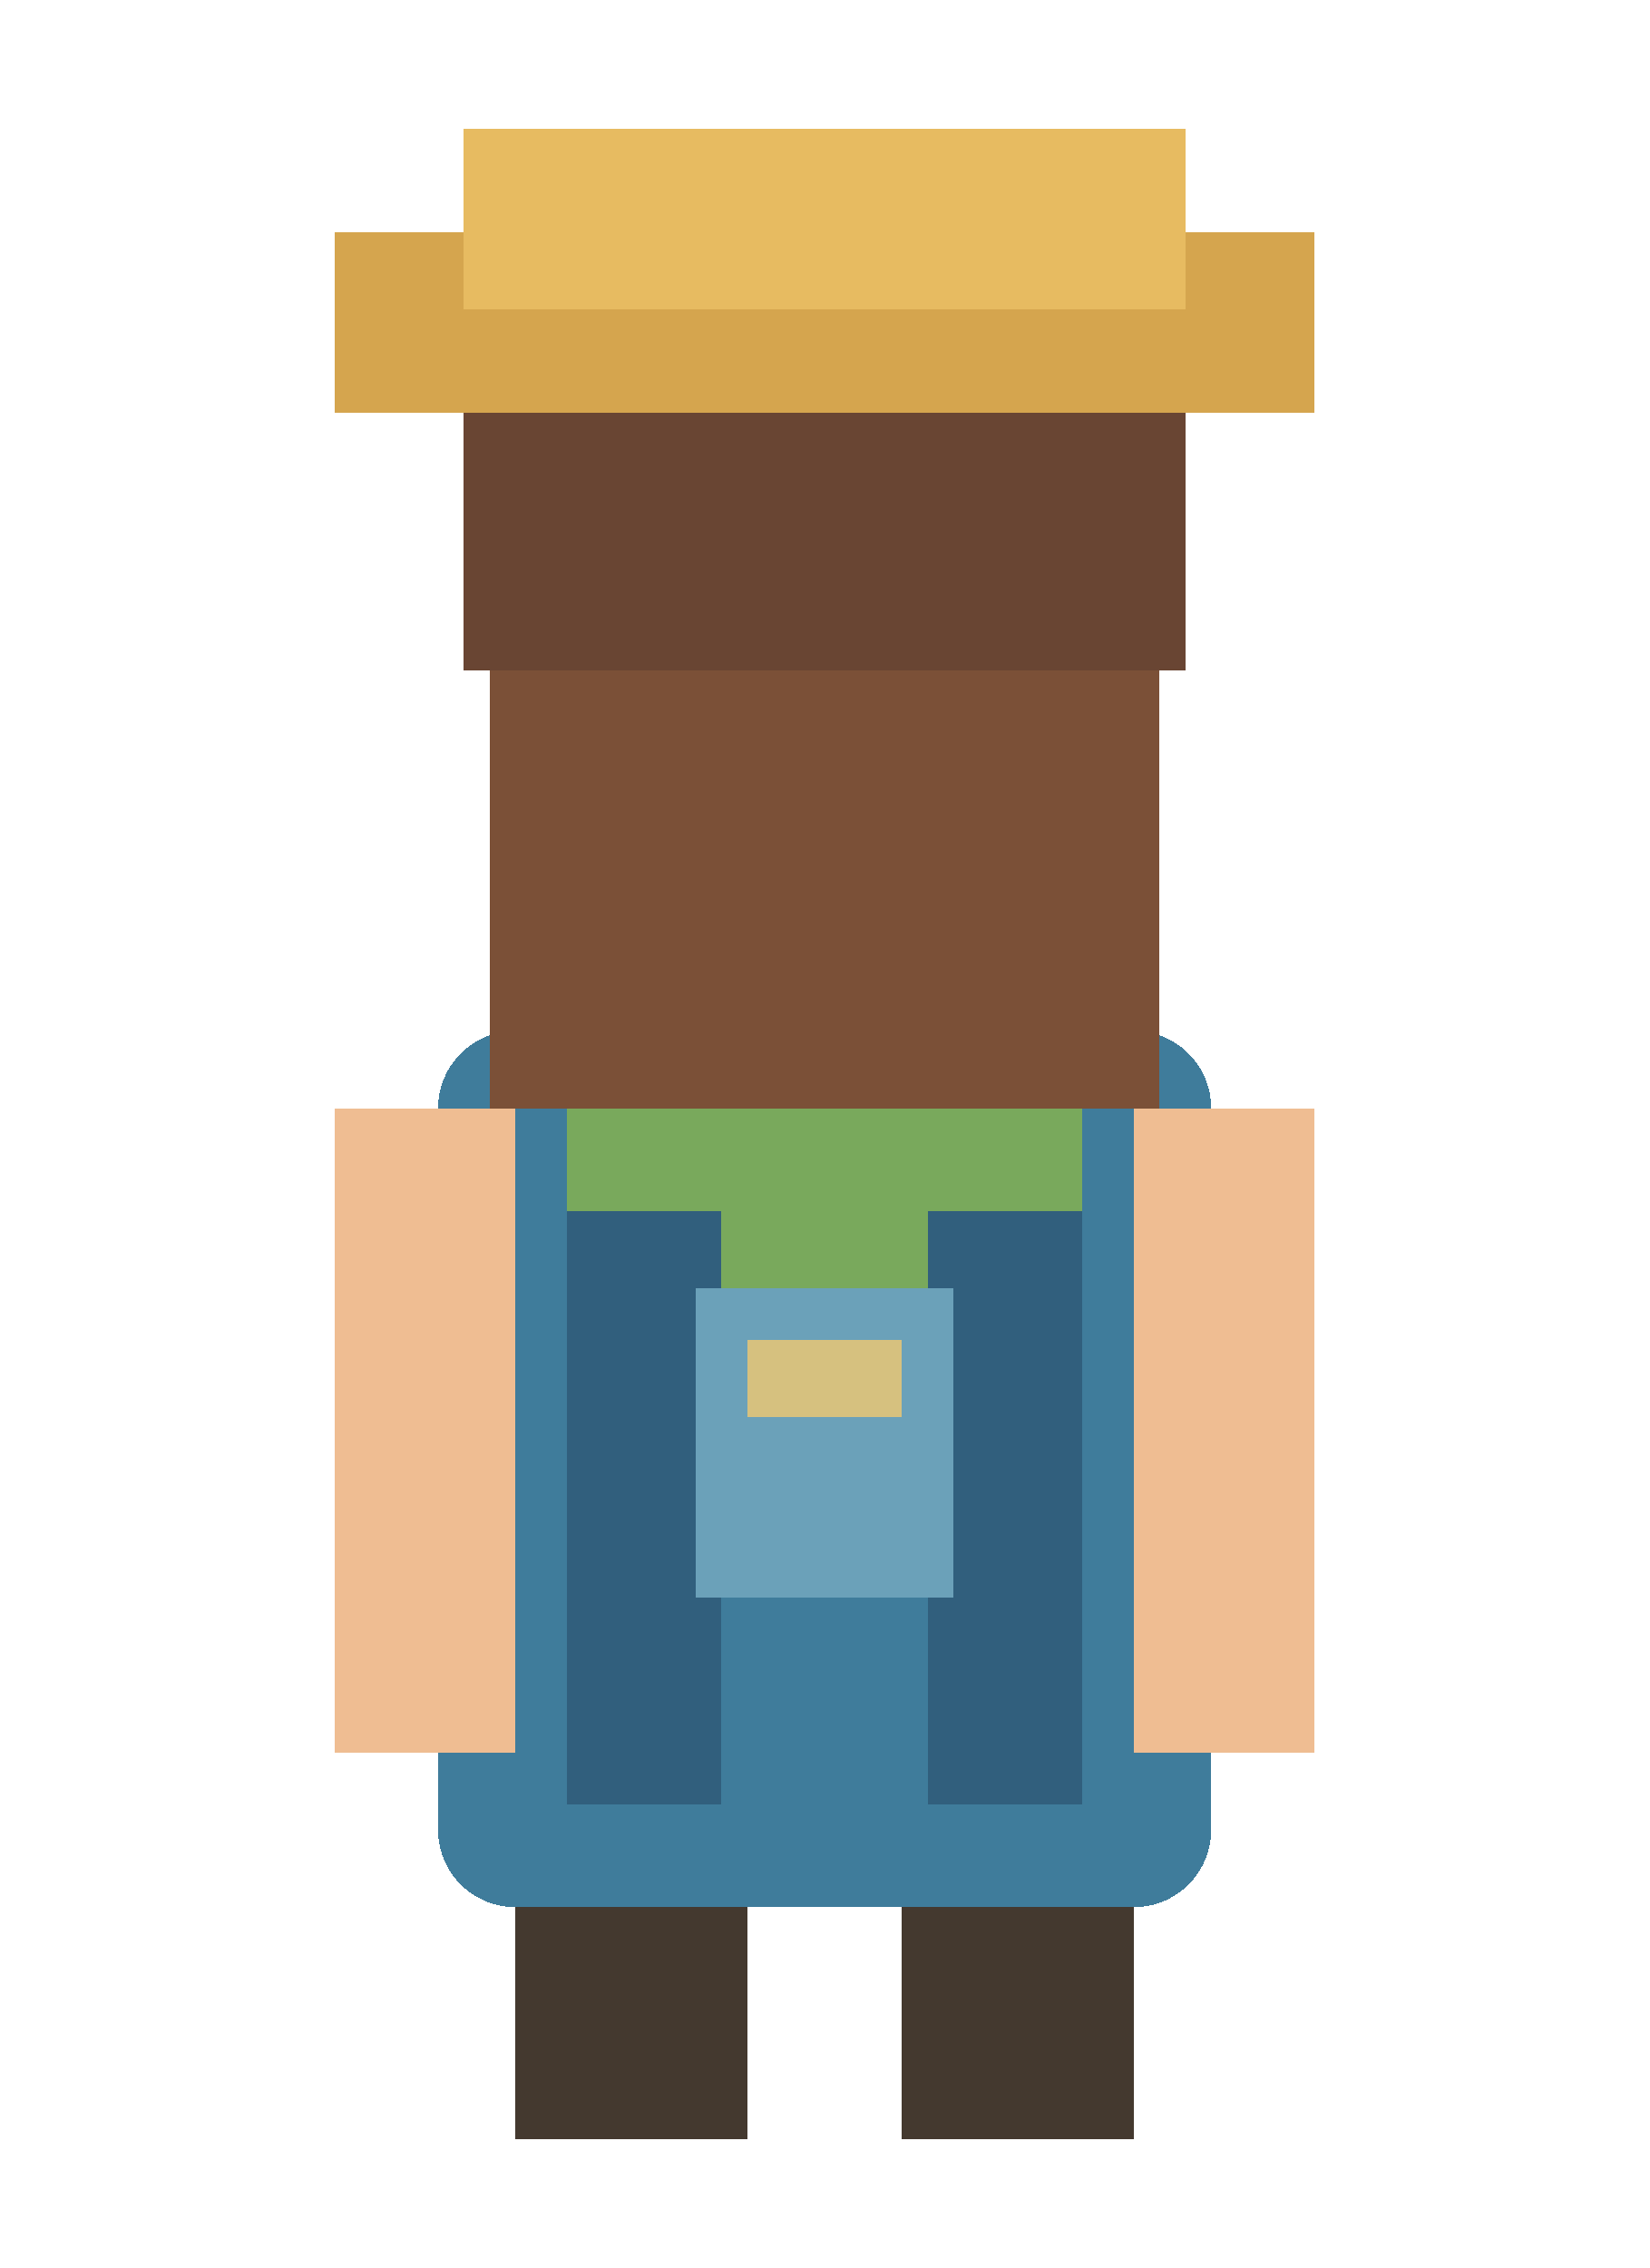
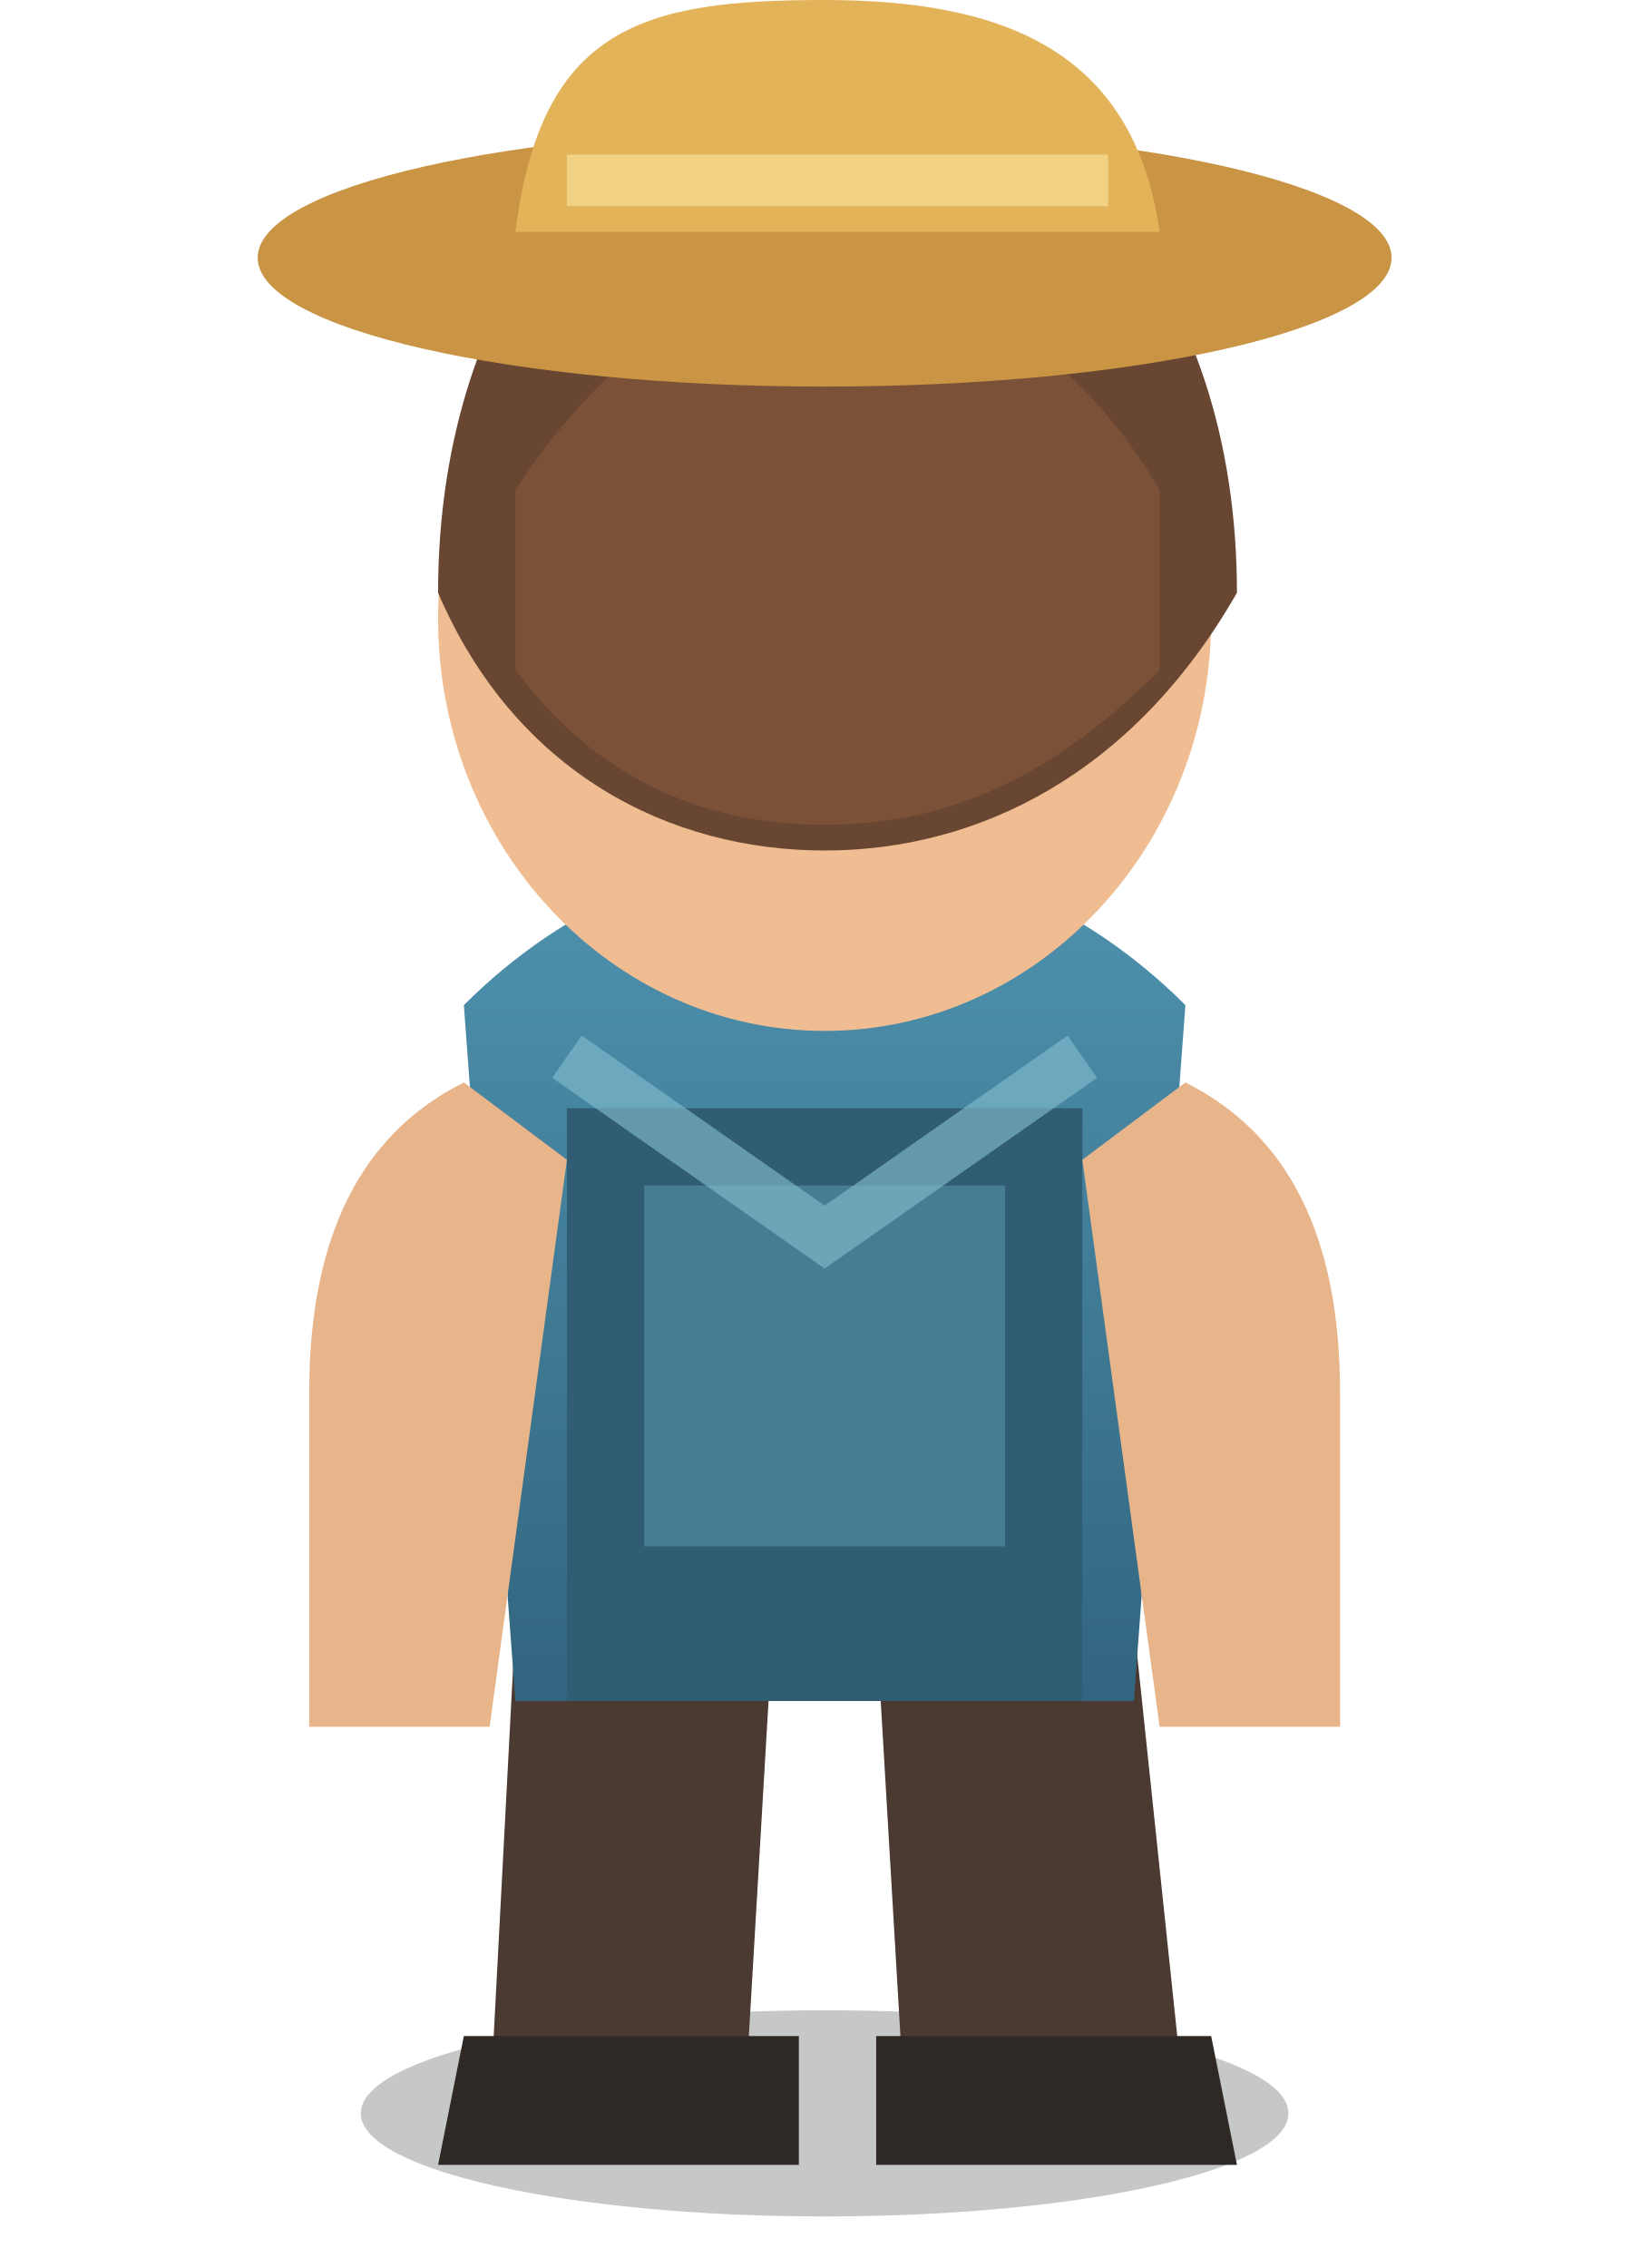
- <svg xmlns="http://www.w3.org/2000/svg" width="64" height="88" viewBox="0 0 64 88" shape-rendering="crispEdges">
-   <rect x="20" y="67" width="9" height="16" fill="#44392f" />
-   <rect x="35" y="67" width="9" height="16" fill="#44392f" />
-   <rect x="17" y="40" width="30" height="34" rx="3" fill="#3f7c9b" />
-   <rect x="22" y="38" width="20" height="14" fill="#79a95c" />
-   <rect x="13" y="43" width="7" height="25" fill="#efbd92" />
-   <rect x="44" y="43" width="7" height="25" fill="#efbd92" />
-   <rect x="19" y="18" width="26" height="25" fill="#7b5037" />
-   <rect x="18" y="14" width="28" height="12" fill="#694533" />
-   <rect x="13" y="9" width="38" height="7" fill="#d5a54e" />
-   <rect x="18" y="5" width="28" height="7" fill="#e7bb61" />
-   <rect x="22" y="47" width="6" height="23" fill="#315f7d" />
-   <rect x="36" y="47" width="6" height="23" fill="#315f7d" />
-   <rect x="27" y="50" width="10" height="12" fill="#6ba1b9" />
-   <rect x="29" y="52" width="6" height="3" fill="#d6c17f" />
+ <svg xmlns="http://www.w3.org/2000/svg" width="64" height="88" viewBox="0 0 64 88">
+   <defs>
+     <linearGradient id="shirt" x1="0" y1="0" x2="0" y2="1">
+       <stop stop-color="#4f93af" />
+       <stop offset="1" stop-color="#32657f" />
+     </linearGradient>
+   </defs>
+   <ellipse cx="32" cy="82" rx="18" ry="4" fill="#1b241e" opacity=".25" />
+   <path d="M20 63h10l-1 17-10 2zM34 63h10l2 19-11-2z" fill="#4a3a31" />
+   <path d="M18 79h13v5H17zM34 79h13l1 5H34z" fill="#2f2926" />
+   <path d="M18 39c4-4 9-6 14-6s10 2 14 6l-2 27H20z" fill="url(#shirt)" />
+   <path d="M22 43h20v23H22z" fill="#315d74" />
+   <path d="M25 46h14v14H25z" fill="#477d92" />
+   <path d="M18 42c-4 2-6 6-6 12v13h7l3-22zM46 42c4 2 6 6 6 12v13h-7l-3-22z" fill="#e8b58b" />
+   <rect x="28" y="31" width="8" height="8" rx="3" fill="#e5ae84" />
+   <ellipse cx="32" cy="24" rx="15" ry="16" fill="#efbd91" />
+   <path d="M17 23c0-12 7-20 15-20 9 0 16 8 16 20-4 7-10 10-16 10s-12-3-15-10z" fill="#684632" />
+   <path d="M20 19c4-6 8-8 12-8 6 0 10 3 13 8v7c-4 4-8 6-13 6s-9-2-12-6z" fill="#7b5138" />
+   <ellipse cx="32" cy="10" rx="22" ry="5" fill="#c99443" />
+   <path d="M20 9c1-8 5-9 12-9s12 2 13 9z" fill="#e3b35a" />
+   <path d="M22 7h21" stroke="#f1d184" stroke-width="2" />
+   <path d="M22 41l10 7 10-7" fill="none" stroke="#86bfd0" stroke-width="2" opacity=".6" />
</svg>
